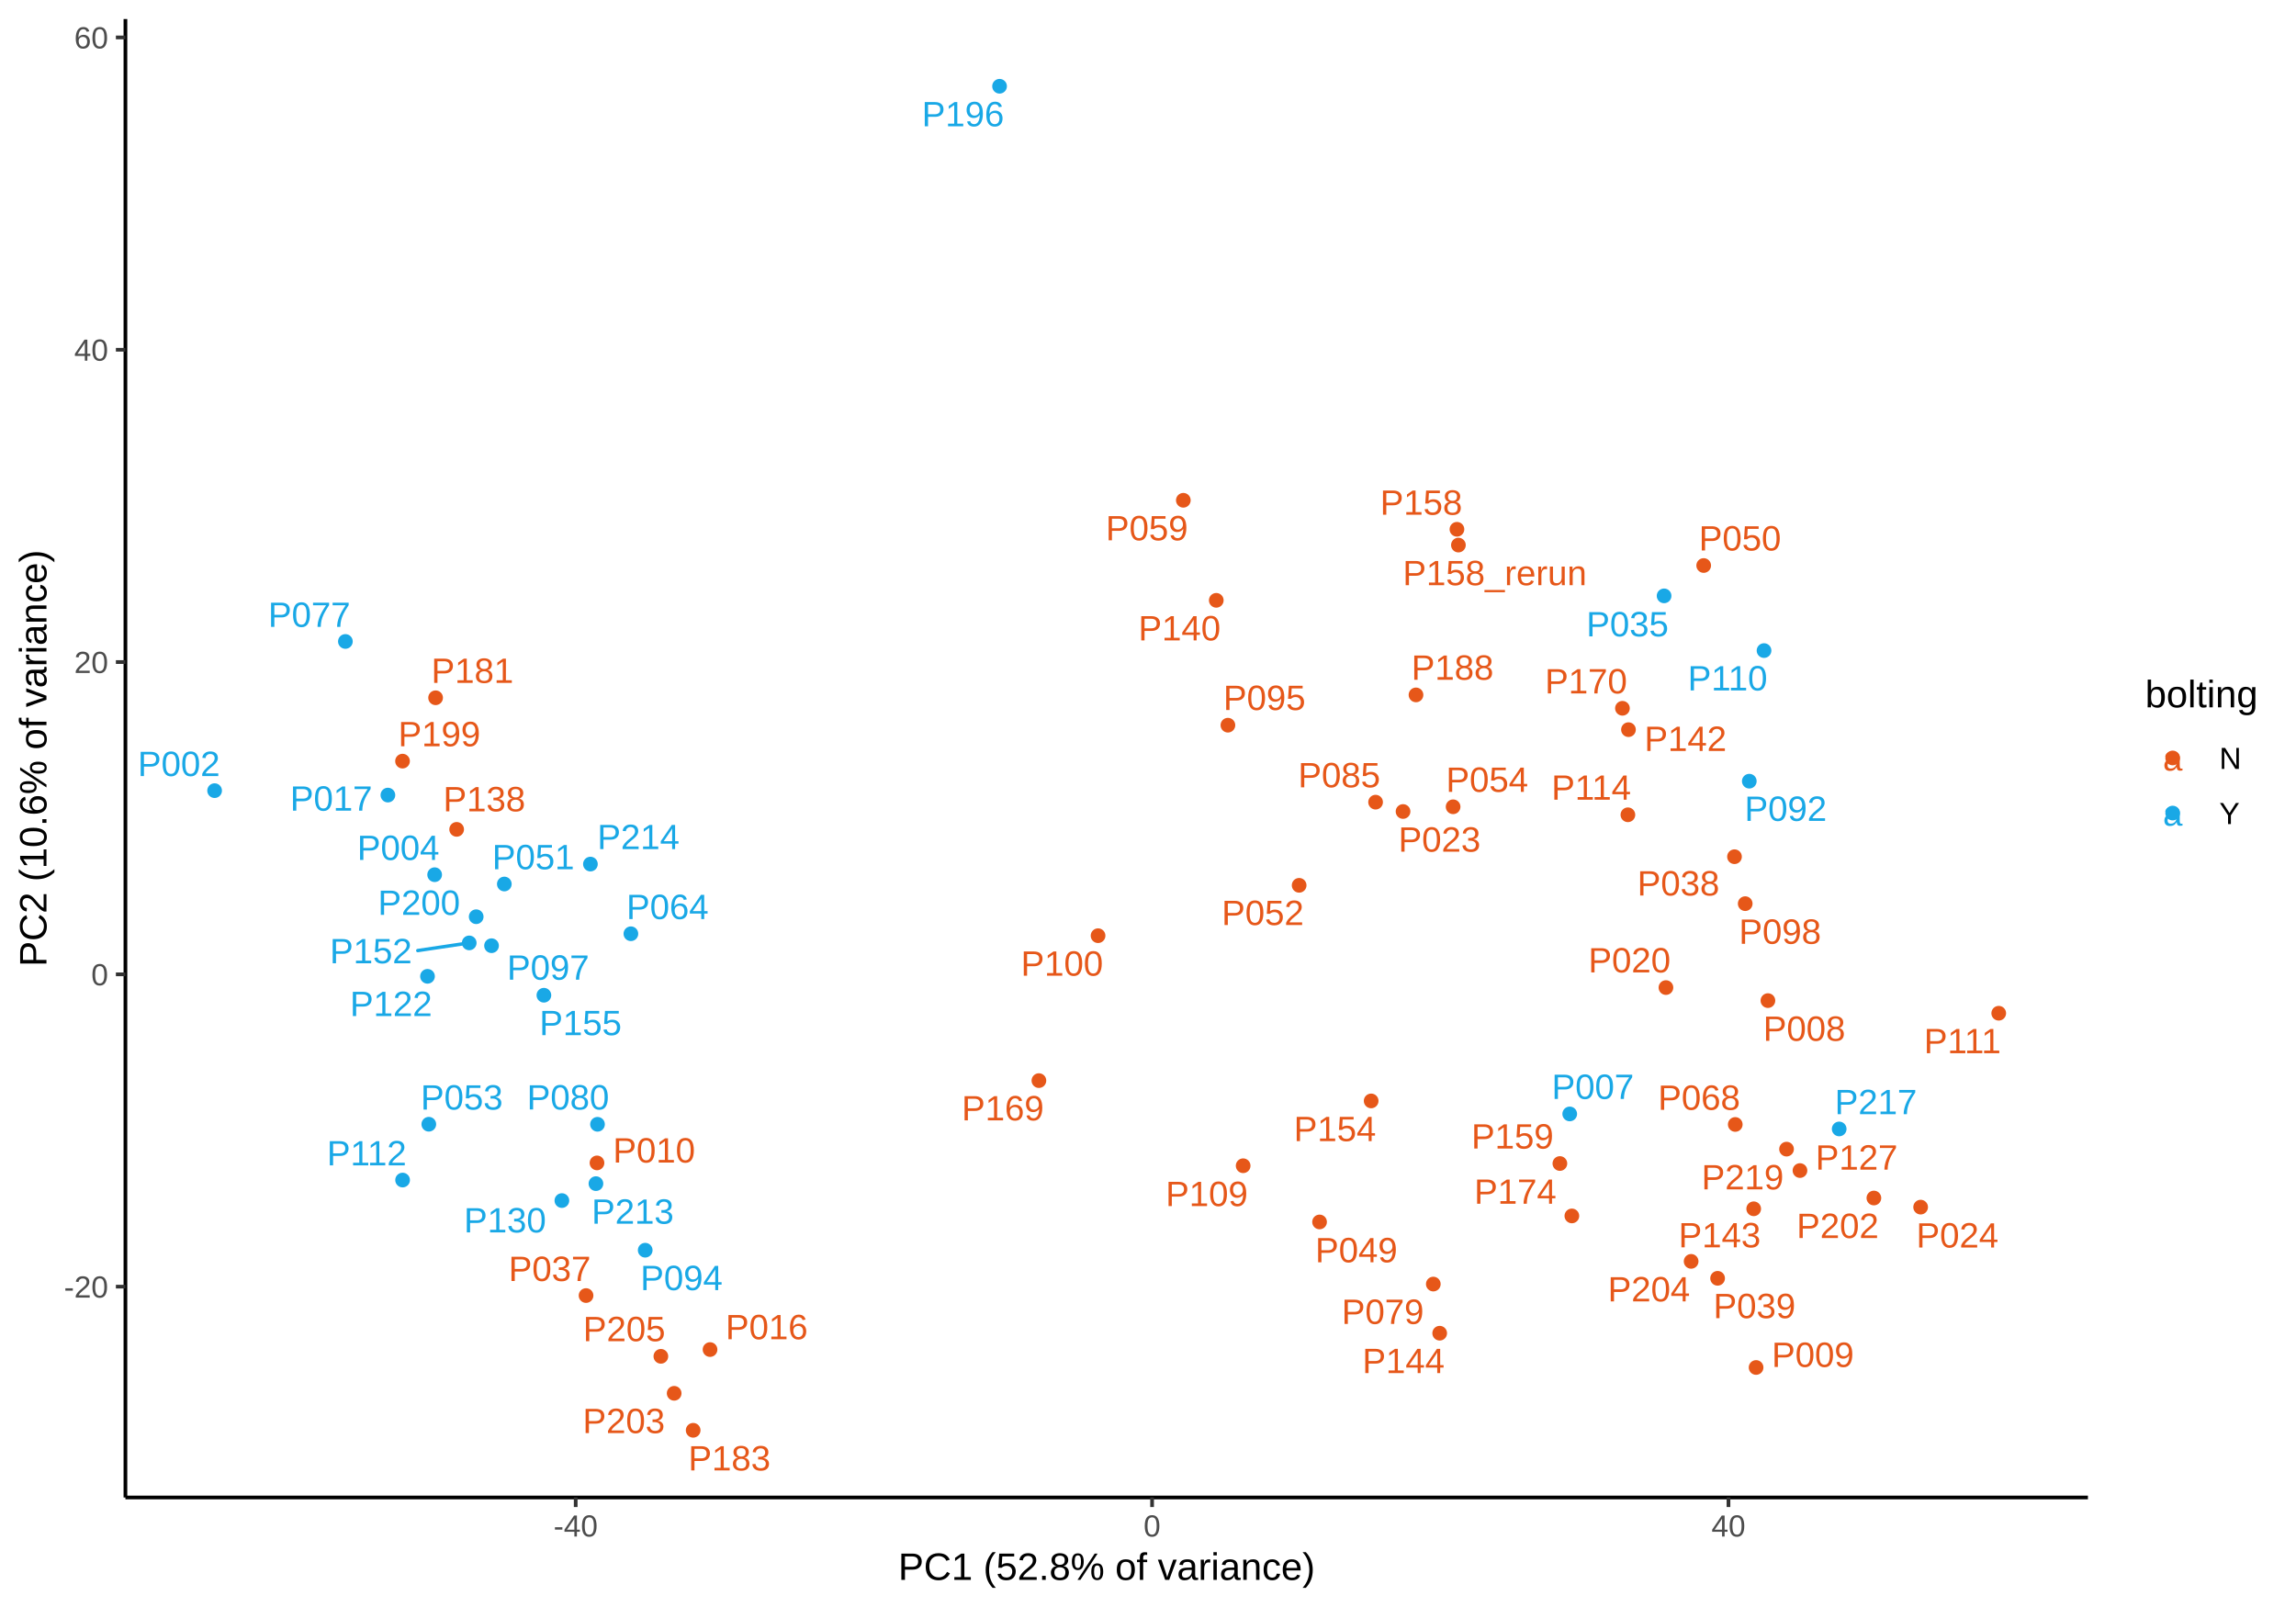
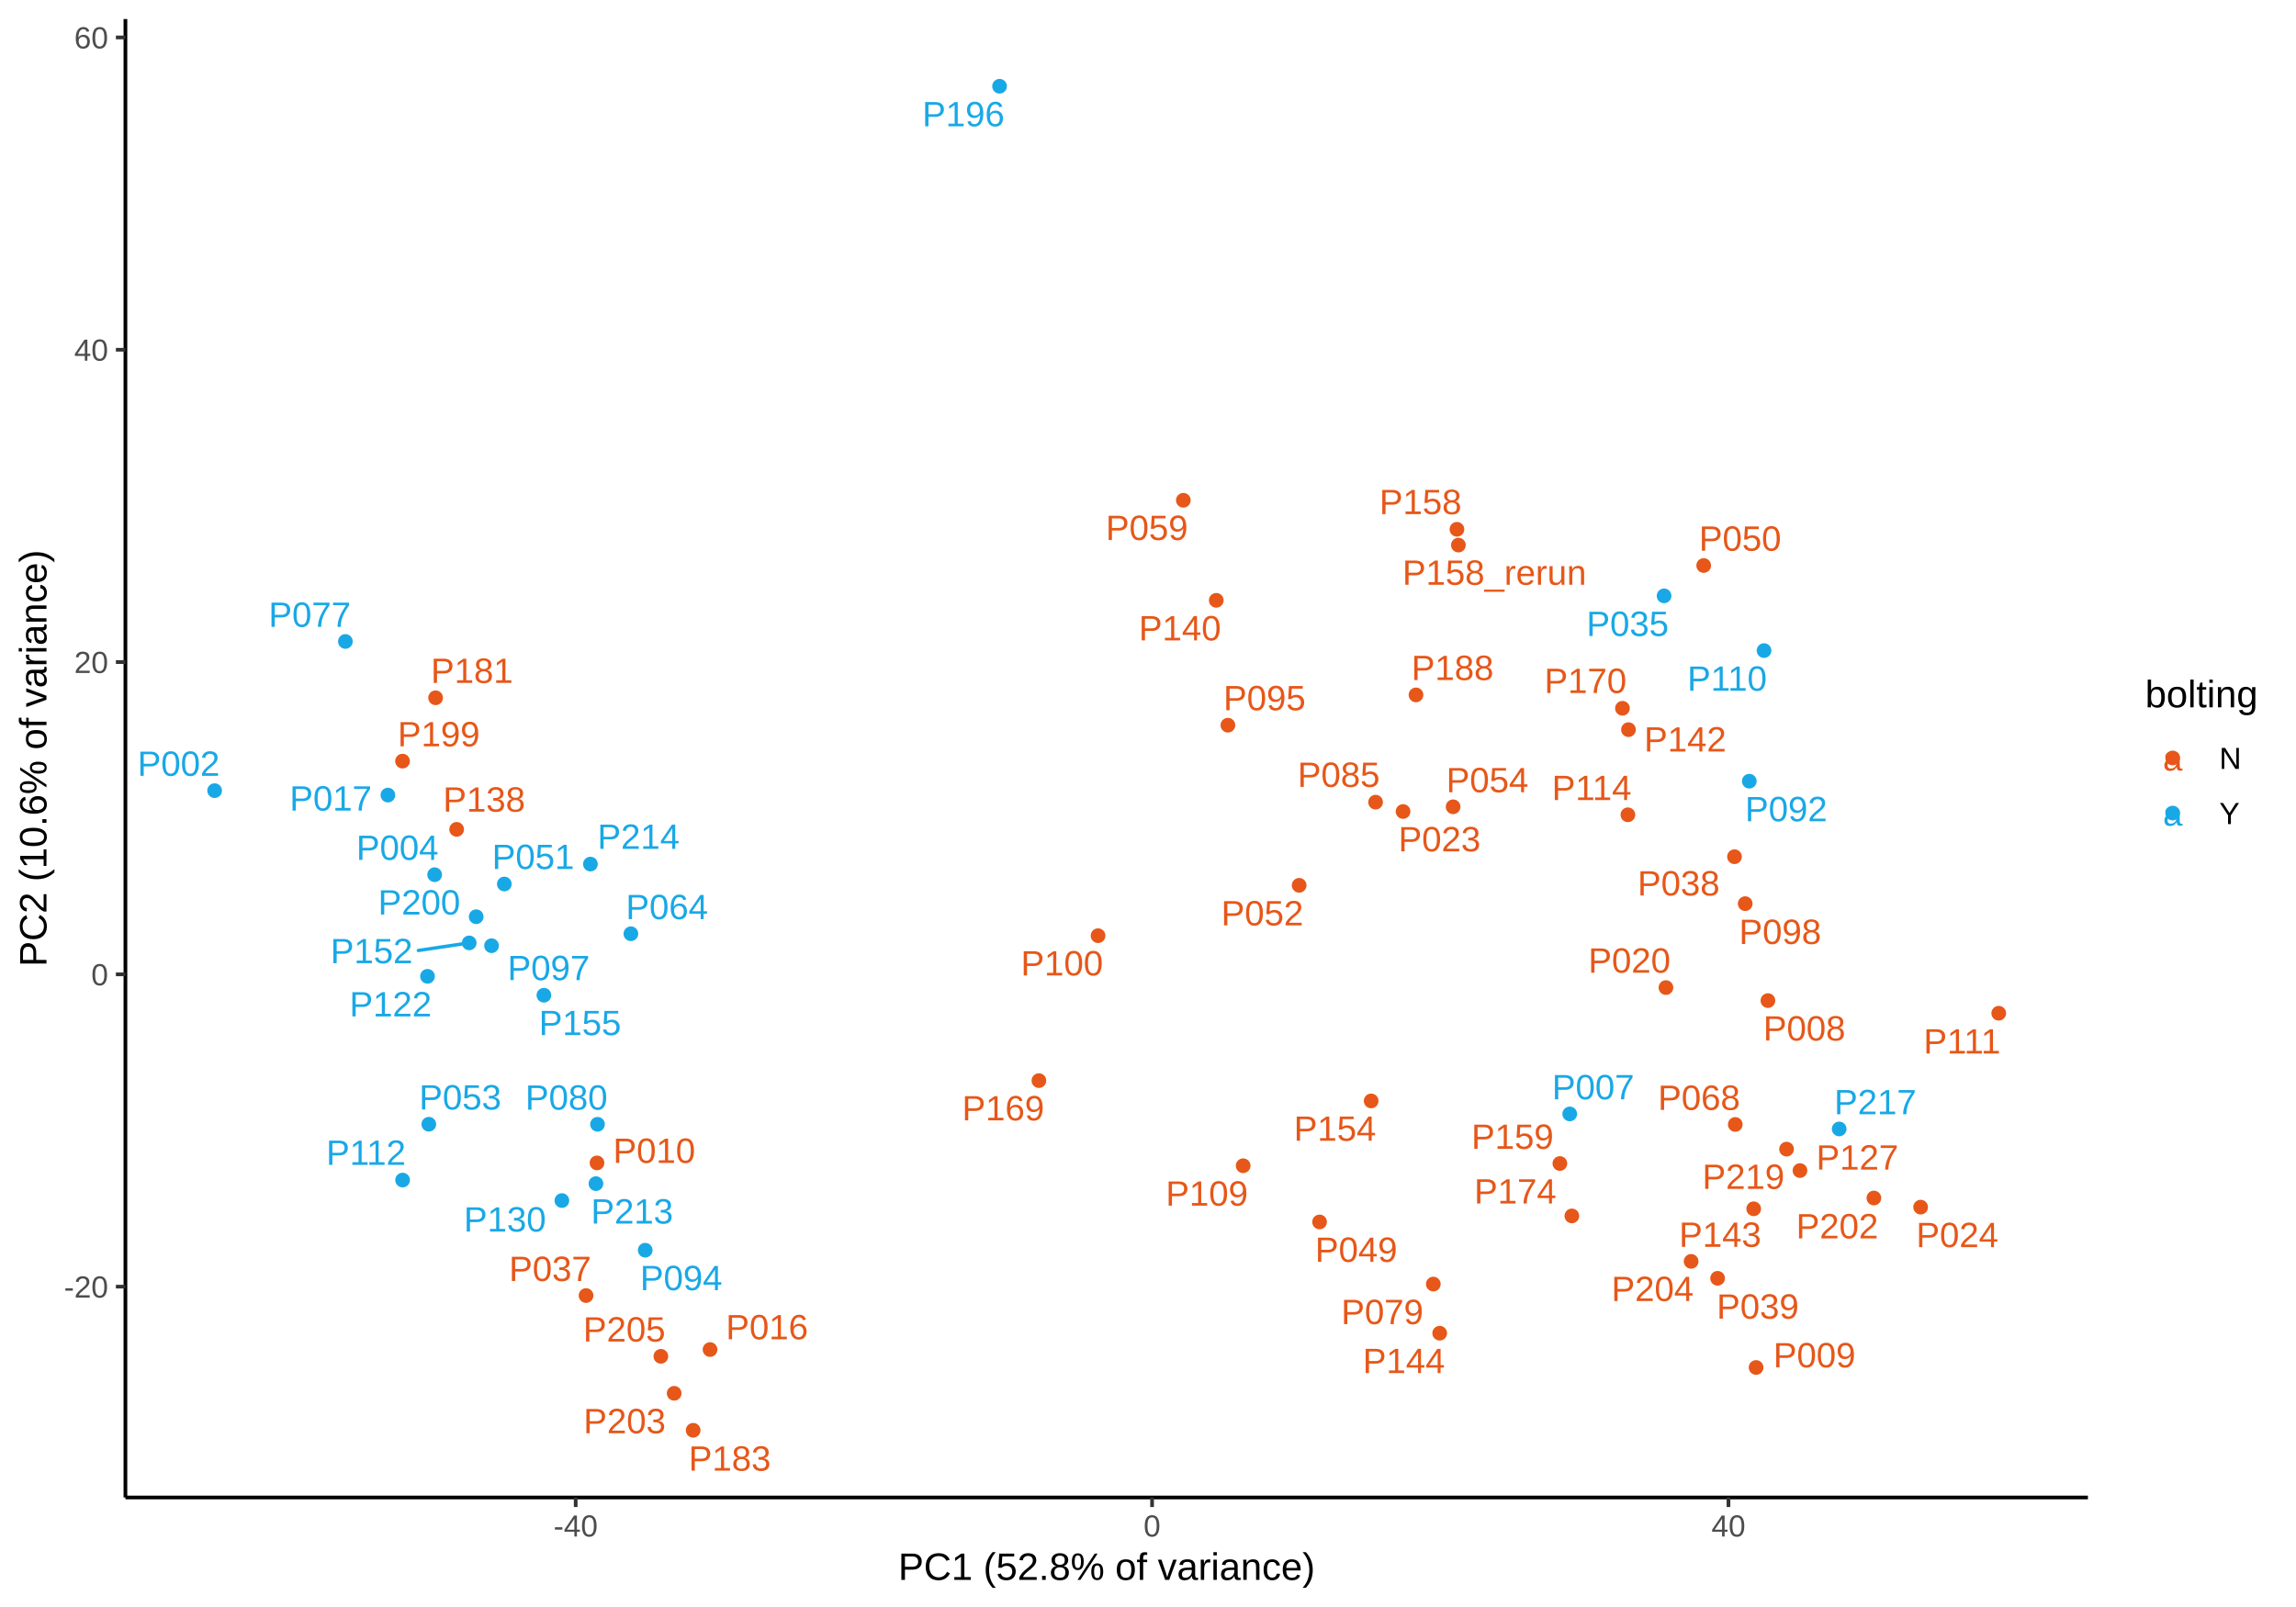
<svg xmlns="http://www.w3.org/2000/svg" class="svglite" width="720.00pt" height="504.00pt" viewBox="0 0 720.00 504.00">
  <defs>
    <style type="text/css">
    .svglite line, .svglite polyline, .svglite polygon, .svglite path, .svglite rect, .svglite circle {
      fill: none;
      stroke: #000000;
      stroke-linecap: round;
      stroke-linejoin: round;
      stroke-miterlimit: 10.00;
    }
    .svglite text {
      white-space: pre;
    }
  </style>
  </defs>
  <rect width="100%" height="100%" style="stroke: none; fill: #FFFFFF;" />
  <defs>
    <clipPath id="cpMC4wMHw3MjAuMDB8MC4wMHw1MDQuMDA=">
      <rect x="0.00" y="0.00" width="720.00" height="504.00" />
    </clipPath>
  </defs>
  <g clip-path="url(#cpMC4wMHw3MjAuMDB8MC4wMHw1MDQuMDA=)">
    <rect x="-0" y="0.00" width="720.00" height="504.00" style="stroke-width: 1.16; stroke: #FFFFFF; fill: #FFFFFF;" />
  </g>
  <defs>
    <clipPath id="cpMzkuMzN8NjU0Ljc1fDUuOTh8NDY5LjY1">
      <rect x="39.33" y="5.98" width="615.42" height="463.67" />
    </clipPath>
  </defs>
  <g clip-path="url(#cpMzkuMzN8NjU0Ljc1fDUuOTh8NDY5LjY1)">
    <rect x="39.33" y="5.98" width="615.42" height="463.67" style="stroke-width: 1.16; stroke: none; fill: #FFFFFF;" />
    <circle cx="67.30" cy="247.97" r="1.95" style="stroke-width: 0.71; stroke: #19A8E6; fill: #19A8E6;" />
    <circle cx="136.30" cy="274.33" r="1.95" style="stroke-width: 0.71; stroke: #19A8E6; fill: #19A8E6;" />
    <circle cx="492.25" cy="349.36" r="1.95" style="stroke-width: 0.71; stroke: #19A8E6; fill: #19A8E6;" />
    <circle cx="554.40" cy="313.82" r="1.95" style="stroke-width: 0.71; stroke: #E65719; fill: #E65719;" />
    <circle cx="550.69" cy="428.88" r="1.95" style="stroke-width: 0.71; stroke: #E65719; fill: #E65719;" />
    <circle cx="187.21" cy="364.72" r="1.95" style="stroke-width: 0.71; stroke: #E65719; fill: #E65719;" />
    <circle cx="222.66" cy="423.26" r="1.95" style="stroke-width: 0.71; stroke: #E65719; fill: #E65719;" />
    <circle cx="121.64" cy="249.36" r="1.95" style="stroke-width: 0.71; stroke: #19A8E6; fill: #19A8E6;" />
    <circle cx="522.42" cy="309.73" r="1.95" style="stroke-width: 0.71; stroke: #E65719; fill: #E65719;" />
    <circle cx="439.98" cy="254.51" r="1.95" style="stroke-width: 0.71; stroke: #E65719; fill: #E65719;" />
    <circle cx="602.29" cy="378.59" r="1.95" style="stroke-width: 0.71; stroke: #E65719; fill: #E65719;" />
    <circle cx="521.84" cy="186.88" r="1.95" style="stroke-width: 0.71; stroke: #19A8E6; fill: #19A8E6;" />
    <circle cx="183.78" cy="406.32" r="1.95" style="stroke-width: 0.71; stroke: #E65719; fill: #E65719;" />
    <circle cx="543.92" cy="268.69" r="1.95" style="stroke-width: 0.71; stroke: #E65719; fill: #E65719;" />
    <circle cx="538.62" cy="400.91" r="1.95" style="stroke-width: 0.71; stroke: #E65719; fill: #E65719;" />
    <circle cx="413.80" cy="383.24" r="1.95" style="stroke-width: 0.71; stroke: #E65719; fill: #E65719;" />
    <circle cx="534.26" cy="177.36" r="1.95" style="stroke-width: 0.71; stroke: #E65719; fill: #E65719;" />
    <circle cx="158.15" cy="277.25" r="1.95" style="stroke-width: 0.71; stroke: #19A8E6; fill: #19A8E6;" />
    <circle cx="407.40" cy="277.66" r="1.95" style="stroke-width: 0.71; stroke: #E65719; fill: #E65719;" />
    <circle cx="134.47" cy="352.59" r="1.95" style="stroke-width: 0.71; stroke: #19A8E6; fill: #19A8E6;" />
    <circle cx="455.68" cy="253.03" r="1.95" style="stroke-width: 0.71; stroke: #E65719; fill: #E65719;" />
    <circle cx="371.08" cy="156.90" r="1.95" style="stroke-width: 0.71; stroke: #E65719; fill: #E65719;" />
    <circle cx="197.84" cy="292.85" r="1.95" style="stroke-width: 0.71; stroke: #19A8E6; fill: #19A8E6;" />
    <circle cx="544.16" cy="352.66" r="1.95" style="stroke-width: 0.71; stroke: #E65719; fill: #E65719;" />
    <circle cx="108.31" cy="201.18" r="1.95" style="stroke-width: 0.71; stroke: #19A8E6; fill: #19A8E6;" />
    <circle cx="449.47" cy="402.72" r="1.95" style="stroke-width: 0.71; stroke: #E65719; fill: #E65719;" />
    <circle cx="187.37" cy="352.61" r="1.95" style="stroke-width: 0.71; stroke: #19A8E6; fill: #19A8E6;" />
    <circle cx="431.37" cy="251.58" r="1.95" style="stroke-width: 0.71; stroke: #E65719; fill: #E65719;" />
    <circle cx="548.56" cy="245.00" r="1.95" style="stroke-width: 0.71; stroke: #19A8E6; fill: #19A8E6;" />
    <circle cx="202.33" cy="392.10" r="1.95" style="stroke-width: 0.71; stroke: #19A8E6; fill: #19A8E6;" />
    <circle cx="385.06" cy="227.44" r="1.95" style="stroke-width: 0.71; stroke: #E65719; fill: #E65719;" />
    <circle cx="154.14" cy="296.60" r="1.95" style="stroke-width: 0.71; stroke: #19A8E6; fill: #19A8E6;" />
    <circle cx="547.28" cy="283.41" r="1.95" style="stroke-width: 0.71; stroke: #E65719; fill: #E65719;" />
    <circle cx="344.34" cy="293.46" r="1.95" style="stroke-width: 0.71; stroke: #E65719; fill: #E65719;" />
    <circle cx="389.84" cy="365.61" r="1.95" style="stroke-width: 0.71; stroke: #E65719; fill: #E65719;" />
    <circle cx="553.18" cy="204.04" r="1.95" style="stroke-width: 0.71; stroke: #19A8E6; fill: #19A8E6;" />
    <circle cx="626.78" cy="317.78" r="1.95" style="stroke-width: 0.71; stroke: #E65719; fill: #E65719;" />
    <circle cx="126.25" cy="370.10" r="1.95" style="stroke-width: 0.71; stroke: #19A8E6; fill: #19A8E6;" />
    <circle cx="510.49" cy="255.54" r="1.95" style="stroke-width: 0.71; stroke: #E65719; fill: #E65719;" />
    <circle cx="134.06" cy="306.20" r="1.95" style="stroke-width: 0.71; stroke: #19A8E6; fill: #19A8E6;" />
    <circle cx="564.45" cy="367.12" r="1.95" style="stroke-width: 0.71; stroke: #E65719; fill: #E65719;" />
    <circle cx="176.20" cy="376.53" r="1.95" style="stroke-width: 0.71; stroke: #19A8E6; fill: #19A8E6;" />
    <circle cx="143.20" cy="260.11" r="1.95" style="stroke-width: 0.71; stroke: #E65719; fill: #E65719;" />
    <circle cx="381.41" cy="188.28" r="1.95" style="stroke-width: 0.71; stroke: #E65719; fill: #E65719;" />
    <circle cx="510.67" cy="228.84" r="1.95" style="stroke-width: 0.71; stroke: #E65719; fill: #E65719;" />
    <circle cx="549.94" cy="379.11" r="1.95" style="stroke-width: 0.71; stroke: #E65719; fill: #E65719;" />
    <circle cx="451.47" cy="418.13" r="1.95" style="stroke-width: 0.71; stroke: #E65719; fill: #E65719;" />
    <circle cx="147.14" cy="295.72" r="1.95" style="stroke-width: 0.71; stroke: #19A8E6; fill: #19A8E6;" />
    <circle cx="429.98" cy="345.28" r="1.95" style="stroke-width: 0.71; stroke: #E65719; fill: #E65719;" />
    <circle cx="170.56" cy="312.13" r="1.95" style="stroke-width: 0.71; stroke: #19A8E6; fill: #19A8E6;" />
    <circle cx="456.88" cy="166.00" r="1.95" style="stroke-width: 0.71; stroke: #E65719; fill: #E65719;" />
    <circle cx="457.34" cy="170.95" r="1.95" style="stroke-width: 0.71; stroke: #E65719; fill: #E65719;" />
    <circle cx="489.16" cy="364.91" r="1.95" style="stroke-width: 0.71; stroke: #E65719; fill: #E65719;" />
    <circle cx="325.79" cy="338.91" r="1.95" style="stroke-width: 0.71; stroke: #E65719; fill: #E65719;" />
    <circle cx="508.78" cy="222.14" r="1.95" style="stroke-width: 0.71; stroke: #E65719; fill: #E65719;" />
    <circle cx="492.92" cy="381.35" r="1.95" style="stroke-width: 0.71; stroke: #E65719; fill: #E65719;" />
    <circle cx="136.60" cy="218.84" r="1.95" style="stroke-width: 0.71; stroke: #E65719; fill: #E65719;" />
    <circle cx="217.37" cy="448.58" r="1.95" style="stroke-width: 0.71; stroke: #E65719; fill: #E65719;" />
    <circle cx="444.04" cy="217.94" r="1.95" style="stroke-width: 0.71; stroke: #E65719; fill: #E65719;" />
    <circle cx="313.45" cy="27.05" r="1.95" style="stroke-width: 0.71; stroke: #19A8E6; fill: #19A8E6;" />
    <circle cx="126.23" cy="238.71" r="1.95" style="stroke-width: 0.71; stroke: #E65719; fill: #E65719;" />
    <circle cx="149.33" cy="287.51" r="1.95" style="stroke-width: 0.71; stroke: #19A8E6; fill: #19A8E6;" />
    <circle cx="587.63" cy="375.73" r="1.95" style="stroke-width: 0.71; stroke: #E65719; fill: #E65719;" />
    <circle cx="211.41" cy="436.98" r="1.95" style="stroke-width: 0.71; stroke: #E65719; fill: #E65719;" />
    <circle cx="530.32" cy="395.60" r="1.95" style="stroke-width: 0.71; stroke: #E65719; fill: #E65719;" />
    <circle cx="207.24" cy="425.38" r="1.95" style="stroke-width: 0.71; stroke: #E65719; fill: #E65719;" />
    <circle cx="186.88" cy="371.22" r="1.95" style="stroke-width: 0.71; stroke: #19A8E6; fill: #19A8E6;" />
    <circle cx="185.15" cy="271.00" r="1.95" style="stroke-width: 0.71; stroke: #19A8E6; fill: #19A8E6;" />
    <circle cx="576.75" cy="354.07" r="1.95" style="stroke-width: 0.71; stroke: #19A8E6; fill: #19A8E6;" />
    <circle cx="560.24" cy="360.40" r="1.95" style="stroke-width: 0.71; stroke: #E65719; fill: #E65719;" />
-     <line x1="131.01" y1="298.12" x2="145.83" y2="295.91" style="stroke-width: 1.07; stroke: #19A8E6;" />
-     <text x="56.10" y="243.39" text-anchor="middle" style="font-size: 11.04px;fill: #19A8E6; font-family: &quot;Arial&quot;;" textLength="25.76px" lengthAdjust="spacingAndGlyphs">P002</text>
-     <text x="124.90" y="269.71" text-anchor="middle" style="font-size: 11.04px;fill: #19A8E6; font-family: &quot;Arial&quot;;" textLength="25.76px" lengthAdjust="spacingAndGlyphs">P004</text>
-     <text x="499.50" y="344.66" text-anchor="middle" style="font-size: 11.04px;fill: #19A8E6; font-family: &quot;Arial&quot;;" textLength="25.76px" lengthAdjust="spacingAndGlyphs">P007</text>
-     <text x="565.80" y="326.43" text-anchor="middle" style="font-size: 11.04px;fill: #E65719; font-family: &quot;Arial&quot;;" textLength="25.76px" lengthAdjust="spacingAndGlyphs">P008</text>
-     <text x="568.48" y="428.71" text-anchor="middle" style="font-size: 11.04px;fill: #E65719; font-family: &quot;Arial&quot;;" textLength="25.76px" lengthAdjust="spacingAndGlyphs">P009</text>
-     <text x="205.11" y="364.60" text-anchor="middle" style="font-size: 11.04px;fill: #E65719; font-family: &quot;Arial&quot;;" textLength="25.76px" lengthAdjust="spacingAndGlyphs">P010</text>
-     <text x="240.42" y="420.02" text-anchor="middle" style="font-size: 11.04px;fill: #E65719; font-family: &quot;Arial&quot;;" textLength="25.76px" lengthAdjust="spacingAndGlyphs">P016</text>
-     <text x="103.87" y="254.25" text-anchor="middle" style="font-size: 11.04px;fill: #19A8E6; font-family: &quot;Arial&quot;;" textLength="25.76px" lengthAdjust="spacingAndGlyphs">P017</text>
-     <text x="510.98" y="304.98" text-anchor="middle" style="font-size: 11.04px;fill: #E65719; font-family: &quot;Arial&quot;;" textLength="25.76px" lengthAdjust="spacingAndGlyphs">P020</text>
-     <text x="451.41" y="267.11" text-anchor="middle" style="font-size: 11.04px;fill: #E65719; font-family: &quot;Arial&quot;;" textLength="25.76px" lengthAdjust="spacingAndGlyphs">P023</text>
-     <text x="613.82" y="391.26" text-anchor="middle" style="font-size: 11.04px;fill: #E65719; font-family: &quot;Arial&quot;;" textLength="25.76px" lengthAdjust="spacingAndGlyphs">P024</text>
-     <text x="510.36" y="199.58" text-anchor="middle" style="font-size: 11.04px;fill: #19A8E6; font-family: &quot;Arial&quot;;" textLength="25.76px" lengthAdjust="spacingAndGlyphs">P035</text>
-     <text x="172.38" y="401.76" text-anchor="middle" style="font-size: 11.04px;fill: #E65719; font-family: &quot;Arial&quot;;" textLength="25.76px" lengthAdjust="spacingAndGlyphs">P037</text>
-     <text x="526.33" y="280.85" text-anchor="middle" style="font-size: 11.04px;fill: #E65719; font-family: &quot;Arial&quot;;" textLength="25.76px" lengthAdjust="spacingAndGlyphs">P038</text>
-     <text x="550.18" y="413.41" text-anchor="middle" style="font-size: 11.04px;fill: #E65719; font-family: &quot;Arial&quot;;" textLength="25.76px" lengthAdjust="spacingAndGlyphs">P039</text>
-     <text x="425.34" y="395.89" text-anchor="middle" style="font-size: 11.04px;fill: #E65719; font-family: &quot;Arial&quot;;" textLength="25.76px" lengthAdjust="spacingAndGlyphs">P049</text>
-     <text x="545.64" y="172.65" text-anchor="middle" style="font-size: 11.04px;fill: #E65719; font-family: &quot;Arial&quot;;" textLength="25.76px" lengthAdjust="spacingAndGlyphs">P050</text>
-     <text x="167.23" y="272.62" text-anchor="middle" style="font-size: 11.04px;fill: #19A8E6; font-family: &quot;Arial&quot;;" textLength="25.76px" lengthAdjust="spacingAndGlyphs">P051</text>
-     <text x="395.99" y="290.12" text-anchor="middle" style="font-size: 11.04px;fill: #E65719; font-family: &quot;Arial&quot;;" textLength="25.76px" lengthAdjust="spacingAndGlyphs">P052</text>
-     <text x="144.81" y="347.99" text-anchor="middle" style="font-size: 11.04px;fill: #19A8E6; font-family: &quot;Arial&quot;;" textLength="25.76px" lengthAdjust="spacingAndGlyphs">P053</text>
-     <text x="466.35" y="248.34" text-anchor="middle" style="font-size: 11.04px;fill: #E65719; font-family: &quot;Arial&quot;;" textLength="25.76px" lengthAdjust="spacingAndGlyphs">P054</text>
-     <text x="359.65" y="169.46" text-anchor="middle" style="font-size: 11.04px;fill: #E65719; font-family: &quot;Arial&quot;;" textLength="25.76px" lengthAdjust="spacingAndGlyphs">P059</text>
-     <text x="209.33" y="288.24" text-anchor="middle" style="font-size: 11.04px;fill: #19A8E6; font-family: &quot;Arial&quot;;" textLength="25.76px" lengthAdjust="spacingAndGlyphs">P064</text>
-     <text x="532.82" y="348.07" text-anchor="middle" style="font-size: 11.04px;fill: #E65719; font-family: &quot;Arial&quot;;" textLength="25.76px" lengthAdjust="spacingAndGlyphs">P068</text>
-     <text x="96.99" y="196.61" text-anchor="middle" style="font-size: 11.04px;fill: #19A8E6; font-family: &quot;Arial&quot;;" textLength="25.76px" lengthAdjust="spacingAndGlyphs">P077</text>
-     <text x="433.62" y="415.22" text-anchor="middle" style="font-size: 11.04px;fill: #E65719; font-family: &quot;Arial&quot;;" textLength="25.76px" lengthAdjust="spacingAndGlyphs">P079</text>
-     <text x="178.13" y="347.97" text-anchor="middle" style="font-size: 11.04px;fill: #19A8E6; font-family: &quot;Arial&quot;;" textLength="25.76px" lengthAdjust="spacingAndGlyphs">P080</text>
-     <text x="419.96" y="246.92" text-anchor="middle" style="font-size: 11.04px;fill: #E65719; font-family: &quot;Arial&quot;;" textLength="25.76px" lengthAdjust="spacingAndGlyphs">P085</text>
-     <text x="559.97" y="257.45" text-anchor="middle" style="font-size: 11.04px;fill: #19A8E6; font-family: &quot;Arial&quot;;" textLength="25.76px" lengthAdjust="spacingAndGlyphs">P092</text>
-     <text x="213.72" y="404.62" text-anchor="middle" style="font-size: 11.04px;fill: #19A8E6; font-family: &quot;Arial&quot;;" textLength="25.76px" lengthAdjust="spacingAndGlyphs">P094</text>
-     <text x="396.51" y="222.68" text-anchor="middle" style="font-size: 11.04px;fill: #E65719; font-family: &quot;Arial&quot;;" textLength="25.76px" lengthAdjust="spacingAndGlyphs">P095</text>
-     <text x="171.89" y="307.26" text-anchor="middle" style="font-size: 11.04px;fill: #19A8E6; font-family: &quot;Arial&quot;;" textLength="25.76px" lengthAdjust="spacingAndGlyphs">P097</text>
-     <text x="558.20" y="296.00" text-anchor="middle" style="font-size: 11.04px;fill: #E65719; font-family: &quot;Arial&quot;;" textLength="25.76px" lengthAdjust="spacingAndGlyphs">P098</text>
-     <text x="333.03" y="306.01" text-anchor="middle" style="font-size: 11.04px;fill: #E65719; font-family: &quot;Arial&quot;;" textLength="25.76px" lengthAdjust="spacingAndGlyphs">P100</text>
-     <text x="378.43" y="378.26" text-anchor="middle" style="font-size: 11.04px;fill: #E65719; font-family: &quot;Arial&quot;;" textLength="25.76px" lengthAdjust="spacingAndGlyphs">P109</text>
-     <text x="541.75" y="216.53" text-anchor="middle" style="font-size: 11.04px;fill: #19A8E6; font-family: &quot;Arial&quot;;" textLength="24.94px" lengthAdjust="spacingAndGlyphs">P110</text>
-     <text x="615.41" y="330.31" text-anchor="middle" style="font-size: 11.04px;fill: #E65719; font-family: &quot;Arial&quot;;" textLength="24.12px" lengthAdjust="spacingAndGlyphs">P111</text>
-     <text x="115.00" y="365.50" text-anchor="middle" style="font-size: 11.04px;fill: #19A8E6; font-family: &quot;Arial&quot;;" textLength="24.94px" lengthAdjust="spacingAndGlyphs">P112</text>
-     <text x="499.00" y="250.81" text-anchor="middle" style="font-size: 11.04px;fill: #E65719; font-family: &quot;Arial&quot;;" textLength="24.94px" lengthAdjust="spacingAndGlyphs">P114</text>
-     <text x="122.64" y="318.66" text-anchor="middle" style="font-size: 11.04px;fill: #19A8E6; font-family: &quot;Arial&quot;;" textLength="25.76px" lengthAdjust="spacingAndGlyphs">P122</text>
-     <text x="582.21" y="366.83" text-anchor="middle" style="font-size: 11.04px;fill: #E65719; font-family: &quot;Arial&quot;;" textLength="25.76px" lengthAdjust="spacingAndGlyphs">P127</text>
-     <text x="158.37" y="386.52" text-anchor="middle" style="font-size: 11.04px;fill: #19A8E6; font-family: &quot;Arial&quot;;" textLength="25.76px" lengthAdjust="spacingAndGlyphs">P130</text>
-     <text x="151.87" y="254.45" text-anchor="middle" style="font-size: 11.04px;fill: #E65719; font-family: &quot;Arial&quot;;" textLength="25.76px" lengthAdjust="spacingAndGlyphs">P138</text>
-     <text x="369.87" y="200.84" text-anchor="middle" style="font-size: 11.04px;fill: #E65719; font-family: &quot;Arial&quot;;" textLength="25.76px" lengthAdjust="spacingAndGlyphs">P140</text>
-     <text x="528.55" y="235.52" text-anchor="middle" style="font-size: 11.04px;fill: #E65719; font-family: &quot;Arial&quot;;" textLength="25.76px" lengthAdjust="spacingAndGlyphs">P142</text>
-     <text x="539.26" y="391.20" text-anchor="middle" style="font-size: 11.04px;fill: #E65719; font-family: &quot;Arial&quot;;" textLength="25.76px" lengthAdjust="spacingAndGlyphs">P143</text>
-     <text x="440.12" y="430.63" text-anchor="middle" style="font-size: 11.04px;fill: #E65719; font-family: &quot;Arial&quot;;" textLength="25.76px" lengthAdjust="spacingAndGlyphs">P144</text>
-     <text x="116.32" y="302.11" text-anchor="middle" style="font-size: 11.04px;fill: #19A8E6; font-family: &quot;Arial&quot;;" textLength="25.76px" lengthAdjust="spacingAndGlyphs">P152</text>
-     <text x="418.62" y="357.88" text-anchor="middle" style="font-size: 11.04px;fill: #E65719; font-family: &quot;Arial&quot;;" textLength="25.76px" lengthAdjust="spacingAndGlyphs">P154</text>
-     <text x="182.05" y="324.65" text-anchor="middle" style="font-size: 11.04px;fill: #19A8E6; font-family: &quot;Arial&quot;;" textLength="25.76px" lengthAdjust="spacingAndGlyphs">P155</text>
-     <text x="445.68" y="161.44" text-anchor="middle" style="font-size: 11.04px;fill: #E65719; font-family: &quot;Arial&quot;;" textLength="25.76px" lengthAdjust="spacingAndGlyphs">P158</text>
-     <text x="468.74" y="183.54" text-anchor="middle" style="font-size: 11.04px;fill: #E65719; font-family: &quot;Arial&quot;;" textLength="57.64px" lengthAdjust="spacingAndGlyphs">P158_rerun</text>
-     <text x="474.30" y="360.22" text-anchor="middle" style="font-size: 11.04px;fill: #E65719; font-family: &quot;Arial&quot;;" textLength="25.76px" lengthAdjust="spacingAndGlyphs">P159</text>
-     <text x="314.47" y="351.38" text-anchor="middle" style="font-size: 11.04px;fill: #E65719; font-family: &quot;Arial&quot;;" textLength="25.76px" lengthAdjust="spacingAndGlyphs">P169</text>
-     <text x="497.37" y="217.48" text-anchor="middle" style="font-size: 11.04px;fill: #E65719; font-family: &quot;Arial&quot;;" textLength="25.76px" lengthAdjust="spacingAndGlyphs">P170</text>
-     <text x="475.19" y="377.54" text-anchor="middle" style="font-size: 11.04px;fill: #E65719; font-family: &quot;Arial&quot;;" textLength="25.76px" lengthAdjust="spacingAndGlyphs">P174</text>
-     <text x="148.14" y="214.17" text-anchor="middle" style="font-size: 11.04px;fill: #E65719; font-family: &quot;Arial&quot;;" textLength="25.76px" lengthAdjust="spacingAndGlyphs">P181</text>
-     <text x="228.74" y="461.17" text-anchor="middle" style="font-size: 11.04px;fill: #E65719; font-family: &quot;Arial&quot;;" textLength="25.76px" lengthAdjust="spacingAndGlyphs">P183</text>
-     <text x="455.49" y="213.19" text-anchor="middle" style="font-size: 11.04px;fill: #E65719; font-family: &quot;Arial&quot;;" textLength="25.76px" lengthAdjust="spacingAndGlyphs">P188</text>
-     <text x="301.98" y="39.61" text-anchor="middle" style="font-size: 11.04px;fill: #19A8E6; font-family: &quot;Arial&quot;;" textLength="25.76px" lengthAdjust="spacingAndGlyphs">P196</text>
-     <text x="137.77" y="234.04" text-anchor="middle" style="font-size: 11.04px;fill: #E65719; font-family: &quot;Arial&quot;;" textLength="25.76px" lengthAdjust="spacingAndGlyphs">P199</text>
-     <text x="131.40" y="286.93" text-anchor="middle" style="font-size: 11.04px;fill: #19A8E6; font-family: &quot;Arial&quot;;" textLength="25.76px" lengthAdjust="spacingAndGlyphs">P200</text>
-     <text x="576.28" y="388.28" text-anchor="middle" style="font-size: 11.04px;fill: #E65719; font-family: &quot;Arial&quot;;" textLength="25.76px" lengthAdjust="spacingAndGlyphs">P202</text>
-     <text x="195.63" y="449.46" text-anchor="middle" style="font-size: 11.04px;fill: #E65719; font-family: &quot;Arial&quot;;" textLength="25.76px" lengthAdjust="spacingAndGlyphs">P203</text>
-     <text x="517.09" y="408.16" text-anchor="middle" style="font-size: 11.04px;fill: #E65719; font-family: &quot;Arial&quot;;" textLength="25.76px" lengthAdjust="spacingAndGlyphs">P204</text>
-     <text x="195.75" y="420.63" text-anchor="middle" style="font-size: 11.04px;fill: #E65719; font-family: &quot;Arial&quot;;" textLength="25.76px" lengthAdjust="spacingAndGlyphs">P205</text>
-     <text x="198.41" y="383.80" text-anchor="middle" style="font-size: 11.04px;fill: #19A8E6; font-family: &quot;Arial&quot;;" textLength="25.76px" lengthAdjust="spacingAndGlyphs">P213</text>
-     <text x="200.20" y="266.31" text-anchor="middle" style="font-size: 11.04px;fill: #19A8E6; font-family: &quot;Arial&quot;;" textLength="25.76px" lengthAdjust="spacingAndGlyphs">P214</text>
-     <text x="588.25" y="349.44" text-anchor="middle" style="font-size: 11.04px;fill: #19A8E6; font-family: &quot;Arial&quot;;" textLength="25.76px" lengthAdjust="spacingAndGlyphs">P217</text>
-     <text x="546.47" y="373.02" text-anchor="middle" style="font-size: 11.04px;fill: #E65719; font-family: &quot;Arial&quot;;" textLength="25.76px" lengthAdjust="spacingAndGlyphs">P219</text>
+     <line x1="131.21" y1="298.09" x2="145.83" y2="295.91" style="stroke-width: 1.07; stroke: #19A8E6;" />
+     <text x="56.02" y="243.33" text-anchor="middle" style="font-size: 11.04px;fill: #19A8E6; font-family: &quot;Arial&quot;;" textLength="25.76px" lengthAdjust="spacingAndGlyphs">P002</text>
+     <text x="124.62" y="269.69" text-anchor="middle" style="font-size: 11.04px;fill: #19A8E6; font-family: &quot;Arial&quot;;" textLength="25.76px" lengthAdjust="spacingAndGlyphs">P004</text>
+     <text x="499.60" y="344.77" text-anchor="middle" style="font-size: 11.04px;fill: #19A8E6; font-family: &quot;Arial&quot;;" textLength="25.76px" lengthAdjust="spacingAndGlyphs">P007</text>
+     <text x="565.83" y="326.34" text-anchor="middle" style="font-size: 11.04px;fill: #E65719; font-family: &quot;Arial&quot;;" textLength="25.76px" lengthAdjust="spacingAndGlyphs">P008</text>
+     <text x="568.99" y="428.84" text-anchor="middle" style="font-size: 11.04px;fill: #E65719; font-family: &quot;Arial&quot;;" textLength="25.76px" lengthAdjust="spacingAndGlyphs">P009</text>
+     <text x="205.15" y="364.72" text-anchor="middle" style="font-size: 11.04px;fill: #E65719; font-family: &quot;Arial&quot;;" textLength="25.76px" lengthAdjust="spacingAndGlyphs">P010</text>
+     <text x="240.52" y="420.05" text-anchor="middle" style="font-size: 11.04px;fill: #E65719; font-family: &quot;Arial&quot;;" textLength="25.76px" lengthAdjust="spacingAndGlyphs">P016</text>
+     <text x="103.72" y="254.22" text-anchor="middle" style="font-size: 11.04px;fill: #19A8E6; font-family: &quot;Arial&quot;;" textLength="25.76px" lengthAdjust="spacingAndGlyphs">P017</text>
+     <text x="510.96" y="305.06" text-anchor="middle" style="font-size: 11.04px;fill: #E65719; font-family: &quot;Arial&quot;;" textLength="25.76px" lengthAdjust="spacingAndGlyphs">P020</text>
+     <text x="451.41" y="267.01" text-anchor="middle" style="font-size: 11.04px;fill: #E65719; font-family: &quot;Arial&quot;;" textLength="25.76px" lengthAdjust="spacingAndGlyphs">P023</text>
+     <text x="613.79" y="391.14" text-anchor="middle" style="font-size: 11.04px;fill: #E65719; font-family: &quot;Arial&quot;;" textLength="25.76px" lengthAdjust="spacingAndGlyphs">P024</text>
+     <text x="510.40" y="199.46" text-anchor="middle" style="font-size: 11.04px;fill: #19A8E6; font-family: &quot;Arial&quot;;" textLength="25.76px" lengthAdjust="spacingAndGlyphs">P035</text>
+     <text x="172.51" y="401.76" text-anchor="middle" style="font-size: 11.04px;fill: #E65719; font-family: &quot;Arial&quot;;" textLength="25.76px" lengthAdjust="spacingAndGlyphs">P037</text>
+     <text x="526.41" y="280.85" text-anchor="middle" style="font-size: 11.04px;fill: #E65719; font-family: &quot;Arial&quot;;" textLength="25.76px" lengthAdjust="spacingAndGlyphs">P038</text>
+     <text x="551.22" y="413.57" text-anchor="middle" style="font-size: 11.04px;fill: #E65719; font-family: &quot;Arial&quot;;" textLength="25.76px" lengthAdjust="spacingAndGlyphs">P039</text>
+     <text x="425.30" y="395.76" text-anchor="middle" style="font-size: 11.04px;fill: #E65719; font-family: &quot;Arial&quot;;" textLength="25.76px" lengthAdjust="spacingAndGlyphs">P049</text>
+     <text x="545.68" y="172.72" text-anchor="middle" style="font-size: 11.04px;fill: #E65719; font-family: &quot;Arial&quot;;" textLength="25.76px" lengthAdjust="spacingAndGlyphs">P050</text>
+     <text x="167.19" y="272.55" text-anchor="middle" style="font-size: 11.04px;fill: #19A8E6; font-family: &quot;Arial&quot;;" textLength="25.76px" lengthAdjust="spacingAndGlyphs">P051</text>
+     <text x="395.84" y="290.23" text-anchor="middle" style="font-size: 11.04px;fill: #E65719; font-family: &quot;Arial&quot;;" textLength="25.76px" lengthAdjust="spacingAndGlyphs">P052</text>
+     <text x="144.32" y="347.97" text-anchor="middle" style="font-size: 11.04px;fill: #19A8E6; font-family: &quot;Arial&quot;;" textLength="25.76px" lengthAdjust="spacingAndGlyphs">P053</text>
+     <text x="466.42" y="248.47" text-anchor="middle" style="font-size: 11.04px;fill: #E65719; font-family: &quot;Arial&quot;;" textLength="25.76px" lengthAdjust="spacingAndGlyphs">P054</text>
+     <text x="359.65" y="169.36" text-anchor="middle" style="font-size: 11.04px;fill: #E65719; font-family: &quot;Arial&quot;;" textLength="25.76px" lengthAdjust="spacingAndGlyphs">P059</text>
+     <text x="209.15" y="288.27" text-anchor="middle" style="font-size: 11.04px;fill: #19A8E6; font-family: &quot;Arial&quot;;" textLength="25.76px" lengthAdjust="spacingAndGlyphs">P064</text>
+     <text x="532.80" y="348.09" text-anchor="middle" style="font-size: 11.04px;fill: #E65719; font-family: &quot;Arial&quot;;" textLength="25.76px" lengthAdjust="spacingAndGlyphs">P068</text>
+     <text x="97.12" y="196.60" text-anchor="middle" style="font-size: 11.04px;fill: #19A8E6; font-family: &quot;Arial&quot;;" textLength="25.76px" lengthAdjust="spacingAndGlyphs">P077</text>
+     <text x="433.47" y="415.27" text-anchor="middle" style="font-size: 11.04px;fill: #E65719; font-family: &quot;Arial&quot;;" textLength="25.76px" lengthAdjust="spacingAndGlyphs">P079</text>
+     <text x="177.62" y="348.03" text-anchor="middle" style="font-size: 11.04px;fill: #19A8E6; font-family: &quot;Arial&quot;;" textLength="25.76px" lengthAdjust="spacingAndGlyphs">P080</text>
+     <text x="419.81" y="246.80" text-anchor="middle" style="font-size: 11.04px;fill: #E65719; font-family: &quot;Arial&quot;;" textLength="25.76px" lengthAdjust="spacingAndGlyphs">P085</text>
+     <text x="560.12" y="257.57" text-anchor="middle" style="font-size: 11.04px;fill: #19A8E6; font-family: &quot;Arial&quot;;" textLength="25.76px" lengthAdjust="spacingAndGlyphs">P092</text>
+     <text x="213.62" y="404.63" text-anchor="middle" style="font-size: 11.04px;fill: #19A8E6; font-family: &quot;Arial&quot;;" textLength="25.76px" lengthAdjust="spacingAndGlyphs">P094</text>
+     <text x="396.54" y="222.76" text-anchor="middle" style="font-size: 11.04px;fill: #E65719; font-family: &quot;Arial&quot;;" textLength="25.76px" lengthAdjust="spacingAndGlyphs">P095</text>
+     <text x="172.05" y="307.40" text-anchor="middle" style="font-size: 11.04px;fill: #19A8E6; font-family: &quot;Arial&quot;;" textLength="25.76px" lengthAdjust="spacingAndGlyphs">P097</text>
+     <text x="558.23" y="296.06" text-anchor="middle" style="font-size: 11.04px;fill: #E65719; font-family: &quot;Arial&quot;;" textLength="25.76px" lengthAdjust="spacingAndGlyphs">P098</text>
+     <text x="333.02" y="305.93" text-anchor="middle" style="font-size: 11.04px;fill: #E65719; font-family: &quot;Arial&quot;;" textLength="25.76px" lengthAdjust="spacingAndGlyphs">P100</text>
+     <text x="378.47" y="378.13" text-anchor="middle" style="font-size: 11.04px;fill: #E65719; font-family: &quot;Arial&quot;;" textLength="25.76px" lengthAdjust="spacingAndGlyphs">P109</text>
+     <text x="541.60" y="216.64" text-anchor="middle" style="font-size: 11.04px;fill: #19A8E6; font-family: &quot;Arial&quot;;" textLength="24.94px" lengthAdjust="spacingAndGlyphs">P110</text>
+     <text x="615.28" y="330.41" text-anchor="middle" style="font-size: 11.04px;fill: #E65719; font-family: &quot;Arial&quot;;" textLength="24.12px" lengthAdjust="spacingAndGlyphs">P111</text>
+     <text x="114.78" y="365.33" text-anchor="middle" style="font-size: 11.04px;fill: #19A8E6; font-family: &quot;Arial&quot;;" textLength="24.94px" lengthAdjust="spacingAndGlyphs">P112</text>
+     <text x="499.14" y="250.92" text-anchor="middle" style="font-size: 11.04px;fill: #E65719; font-family: &quot;Arial&quot;;" textLength="24.94px" lengthAdjust="spacingAndGlyphs">P114</text>
+     <text x="122.49" y="318.77" text-anchor="middle" style="font-size: 11.04px;fill: #19A8E6; font-family: &quot;Arial&quot;;" textLength="25.76px" lengthAdjust="spacingAndGlyphs">P122</text>
+     <text x="582.44" y="366.82" text-anchor="middle" style="font-size: 11.04px;fill: #E65719; font-family: &quot;Arial&quot;;" textLength="25.76px" lengthAdjust="spacingAndGlyphs">P127</text>
+     <text x="158.34" y="386.25" text-anchor="middle" style="font-size: 11.04px;fill: #19A8E6; font-family: &quot;Arial&quot;;" textLength="25.76px" lengthAdjust="spacingAndGlyphs">P130</text>
+     <text x="151.82" y="254.56" text-anchor="middle" style="font-size: 11.04px;fill: #E65719; font-family: &quot;Arial&quot;;" textLength="25.76px" lengthAdjust="spacingAndGlyphs">P138</text>
+     <text x="370.01" y="200.84" text-anchor="middle" style="font-size: 11.04px;fill: #E65719; font-family: &quot;Arial&quot;;" textLength="25.76px" lengthAdjust="spacingAndGlyphs">P140</text>
+     <text x="528.46" y="235.70" text-anchor="middle" style="font-size: 11.04px;fill: #E65719; font-family: &quot;Arial&quot;;" textLength="25.76px" lengthAdjust="spacingAndGlyphs">P142</text>
+     <text x="539.42" y="391.04" text-anchor="middle" style="font-size: 11.04px;fill: #E65719; font-family: &quot;Arial&quot;;" textLength="25.76px" lengthAdjust="spacingAndGlyphs">P143</text>
+     <text x="440.25" y="430.63" text-anchor="middle" style="font-size: 11.04px;fill: #E65719; font-family: &quot;Arial&quot;;" textLength="25.76px" lengthAdjust="spacingAndGlyphs">P144</text>
+     <text x="116.53" y="302.09" text-anchor="middle" style="font-size: 11.04px;fill: #19A8E6; font-family: &quot;Arial&quot;;" textLength="25.76px" lengthAdjust="spacingAndGlyphs">P152</text>
+     <text x="418.63" y="357.78" text-anchor="middle" style="font-size: 11.04px;fill: #E65719; font-family: &quot;Arial&quot;;" textLength="25.76px" lengthAdjust="spacingAndGlyphs">P154</text>
+     <text x="181.89" y="324.64" text-anchor="middle" style="font-size: 11.04px;fill: #19A8E6; font-family: &quot;Arial&quot;;" textLength="25.76px" lengthAdjust="spacingAndGlyphs">P155</text>
+     <text x="445.45" y="161.25" text-anchor="middle" style="font-size: 11.04px;fill: #E65719; font-family: &quot;Arial&quot;;" textLength="25.76px" lengthAdjust="spacingAndGlyphs">P158</text>
+     <text x="468.63" y="183.41" text-anchor="middle" style="font-size: 11.04px;fill: #E65719; font-family: &quot;Arial&quot;;" textLength="57.64px" lengthAdjust="spacingAndGlyphs">P158_rerun</text>
+     <text x="474.31" y="360.31" text-anchor="middle" style="font-size: 11.04px;fill: #E65719; font-family: &quot;Arial&quot;;" textLength="25.76px" lengthAdjust="spacingAndGlyphs">P159</text>
+     <text x="314.59" y="351.38" text-anchor="middle" style="font-size: 11.04px;fill: #E65719; font-family: &quot;Arial&quot;;" textLength="25.76px" lengthAdjust="spacingAndGlyphs">P169</text>
+     <text x="497.18" y="217.34" text-anchor="middle" style="font-size: 11.04px;fill: #E65719; font-family: &quot;Arial&quot;;" textLength="25.76px" lengthAdjust="spacingAndGlyphs">P170</text>
+     <text x="475.18" y="377.46" text-anchor="middle" style="font-size: 11.04px;fill: #E65719; font-family: &quot;Arial&quot;;" textLength="25.76px" lengthAdjust="spacingAndGlyphs">P174</text>
+     <text x="148.00" y="214.18" text-anchor="middle" style="font-size: 11.04px;fill: #E65719; font-family: &quot;Arial&quot;;" textLength="25.76px" lengthAdjust="spacingAndGlyphs">P181</text>
+     <text x="228.85" y="461.25" text-anchor="middle" style="font-size: 11.04px;fill: #E65719; font-family: &quot;Arial&quot;;" textLength="25.76px" lengthAdjust="spacingAndGlyphs">P183</text>
+     <text x="455.50" y="213.28" text-anchor="middle" style="font-size: 11.04px;fill: #E65719; font-family: &quot;Arial&quot;;" textLength="25.76px" lengthAdjust="spacingAndGlyphs">P188</text>
+     <text x="302.11" y="39.61" text-anchor="middle" style="font-size: 11.04px;fill: #19A8E6; font-family: &quot;Arial&quot;;" textLength="25.76px" lengthAdjust="spacingAndGlyphs">P196</text>
+     <text x="137.60" y="234.07" text-anchor="middle" style="font-size: 11.04px;fill: #E65719; font-family: &quot;Arial&quot;;" textLength="25.76px" lengthAdjust="spacingAndGlyphs">P199</text>
+     <text x="131.45" y="286.82" text-anchor="middle" style="font-size: 11.04px;fill: #19A8E6; font-family: &quot;Arial&quot;;" textLength="25.76px" lengthAdjust="spacingAndGlyphs">P200</text>
+     <text x="576.13" y="388.39" text-anchor="middle" style="font-size: 11.04px;fill: #E65719; font-family: &quot;Arial&quot;;" textLength="25.76px" lengthAdjust="spacingAndGlyphs">P202</text>
+     <text x="195.87" y="449.51" text-anchor="middle" style="font-size: 11.04px;fill: #E65719; font-family: &quot;Arial&quot;;" textLength="25.76px" lengthAdjust="spacingAndGlyphs">P203</text>
+     <text x="518.21" y="408.05" text-anchor="middle" style="font-size: 11.04px;fill: #E65719; font-family: &quot;Arial&quot;;" textLength="25.76px" lengthAdjust="spacingAndGlyphs">P204</text>
+     <text x="195.77" y="420.75" text-anchor="middle" style="font-size: 11.04px;fill: #E65719; font-family: &quot;Arial&quot;;" textLength="25.76px" lengthAdjust="spacingAndGlyphs">P205</text>
+     <text x="198.21" y="383.74" text-anchor="middle" style="font-size: 11.04px;fill: #19A8E6; font-family: &quot;Arial&quot;;" textLength="25.76px" lengthAdjust="spacingAndGlyphs">P213</text>
+     <text x="200.24" y="266.23" text-anchor="middle" style="font-size: 11.04px;fill: #19A8E6; font-family: &quot;Arial&quot;;" textLength="25.76px" lengthAdjust="spacingAndGlyphs">P214</text>
+     <text x="588.08" y="349.46" text-anchor="middle" style="font-size: 11.04px;fill: #19A8E6; font-family: &quot;Arial&quot;;" textLength="25.76px" lengthAdjust="spacingAndGlyphs">P217</text>
+     <text x="546.72" y="372.87" text-anchor="middle" style="font-size: 11.04px;fill: #E65719; font-family: &quot;Arial&quot;;" textLength="25.76px" lengthAdjust="spacingAndGlyphs">P219</text>
  </g>
  <g clip-path="url(#cpMC4wMHw3MjAuMDB8MC4wMHw1MDQuMDA=)">
    <polyline points="39.33,469.65 39.33,5.98 " style="stroke-width: 1.16; stroke-linecap: butt;" />
    <text x="33.95" y="406.96" text-anchor="end" style="font-size: 9.60px;fill: #4D4D4D; font-family: &quot;Arial&quot;;" textLength="13.87px" lengthAdjust="spacingAndGlyphs">-20</text>
    <text x="33.95" y="309.02" text-anchor="end" style="font-size: 9.60px;fill: #4D4D4D; font-family: &quot;Arial&quot;;" textLength="5.34px" lengthAdjust="spacingAndGlyphs">0</text>
    <text x="33.95" y="211.07" text-anchor="end" style="font-size: 9.60px;fill: #4D4D4D; font-family: &quot;Arial&quot;;" textLength="10.67px" lengthAdjust="spacingAndGlyphs">20</text>
    <text x="33.95" y="113.12" text-anchor="end" style="font-size: 9.60px;fill: #4D4D4D; font-family: &quot;Arial&quot;;" textLength="10.67px" lengthAdjust="spacingAndGlyphs">40</text>
    <text x="33.95" y="15.18" text-anchor="end" style="font-size: 9.60px;fill: #4D4D4D; font-family: &quot;Arial&quot;;" textLength="10.67px" lengthAdjust="spacingAndGlyphs">60</text>
    <polyline points="36.34,403.53 39.33,403.53 " style="stroke-width: 1.16; stroke: #333333; stroke-linecap: butt;" />
    <polyline points="36.34,305.58 39.33,305.58 " style="stroke-width: 1.16; stroke: #333333; stroke-linecap: butt;" />
    <polyline points="36.34,207.64 39.33,207.64 " style="stroke-width: 1.16; stroke: #333333; stroke-linecap: butt;" />
    <polyline points="36.34,109.69 39.33,109.69 " style="stroke-width: 1.16; stroke: #333333; stroke-linecap: butt;" />
    <polyline points="36.34,11.74 39.33,11.74 " style="stroke-width: 1.16; stroke: #333333; stroke-linecap: butt;" />
    <polyline points="39.33,469.65 654.75,469.65 " style="stroke-width: 1.16; stroke-linecap: butt;" />
    <polyline points="180.53,472.64 180.53,469.65 " style="stroke-width: 1.16; stroke: #333333; stroke-linecap: butt;" />
    <polyline points="361.28,472.64 361.28,469.65 " style="stroke-width: 1.16; stroke: #333333; stroke-linecap: butt;" />
    <polyline points="542.03,472.64 542.03,469.65 " style="stroke-width: 1.16; stroke: #333333; stroke-linecap: butt;" />
    <text x="180.53" y="481.90" text-anchor="middle" style="font-size: 9.60px;fill: #4D4D4D; font-family: &quot;Arial&quot;;" textLength="13.87px" lengthAdjust="spacingAndGlyphs">-40</text>
    <text x="361.28" y="481.90" text-anchor="middle" style="font-size: 9.60px;fill: #4D4D4D; font-family: &quot;Arial&quot;;" textLength="5.34px" lengthAdjust="spacingAndGlyphs">0</text>
    <text x="542.03" y="481.90" text-anchor="middle" style="font-size: 9.60px;fill: #4D4D4D; font-family: &quot;Arial&quot;;" textLength="10.67px" lengthAdjust="spacingAndGlyphs">40</text>
    <text x="347.04" y="495.50" text-anchor="middle" style="font-size: 12.00px; font-family: &quot;Arial&quot;;" textLength="130.74px" lengthAdjust="spacingAndGlyphs">PC1 (52.8% of variance)</text>
    <text transform="translate(14.57,237.81) rotate(-90)" text-anchor="middle" style="font-size: 12.00px; font-family: &quot;Arial&quot;;" textLength="130.74px" lengthAdjust="spacingAndGlyphs">PC2 (10.6% of variance)</text>
    <rect x="666.71" y="206.01" width="47.31" height="63.61" style="stroke-width: 1.16; stroke: none; fill: #FFFFFF;" />
    <text x="672.69" y="221.84" style="font-size: 12.00px; font-family: &quot;Arial&quot;;" textLength="35.36px" lengthAdjust="spacingAndGlyphs">bolting</text>
    <circle cx="681.33" cy="237.72" r="1.95" style="stroke-width: 0.71; stroke: #E65719; fill: #E65719;" />
    <text x="681.33" y="241.67" text-anchor="middle" style="font-size: 11.04px;fill: #E65719; font-family: &quot;Arial&quot;;" textLength="6.13px" lengthAdjust="spacingAndGlyphs">a</text>
    <circle cx="681.33" cy="255.00" r="1.95" style="stroke-width: 0.71; stroke: #19A8E6; fill: #19A8E6;" />
    <text x="681.33" y="258.95" text-anchor="middle" style="font-size: 11.04px;fill: #19A8E6; font-family: &quot;Arial&quot;;" textLength="6.13px" lengthAdjust="spacingAndGlyphs">a</text>
    <text x="695.94" y="241.16" style="font-size: 9.60px; font-family: &quot;Arial&quot;;" textLength="6.93px" lengthAdjust="spacingAndGlyphs">N</text>
    <text x="695.94" y="258.44" style="font-size: 9.60px; font-family: &quot;Arial&quot;;" textLength="6.39px" lengthAdjust="spacingAndGlyphs">Y</text>
  </g>
</svg>
